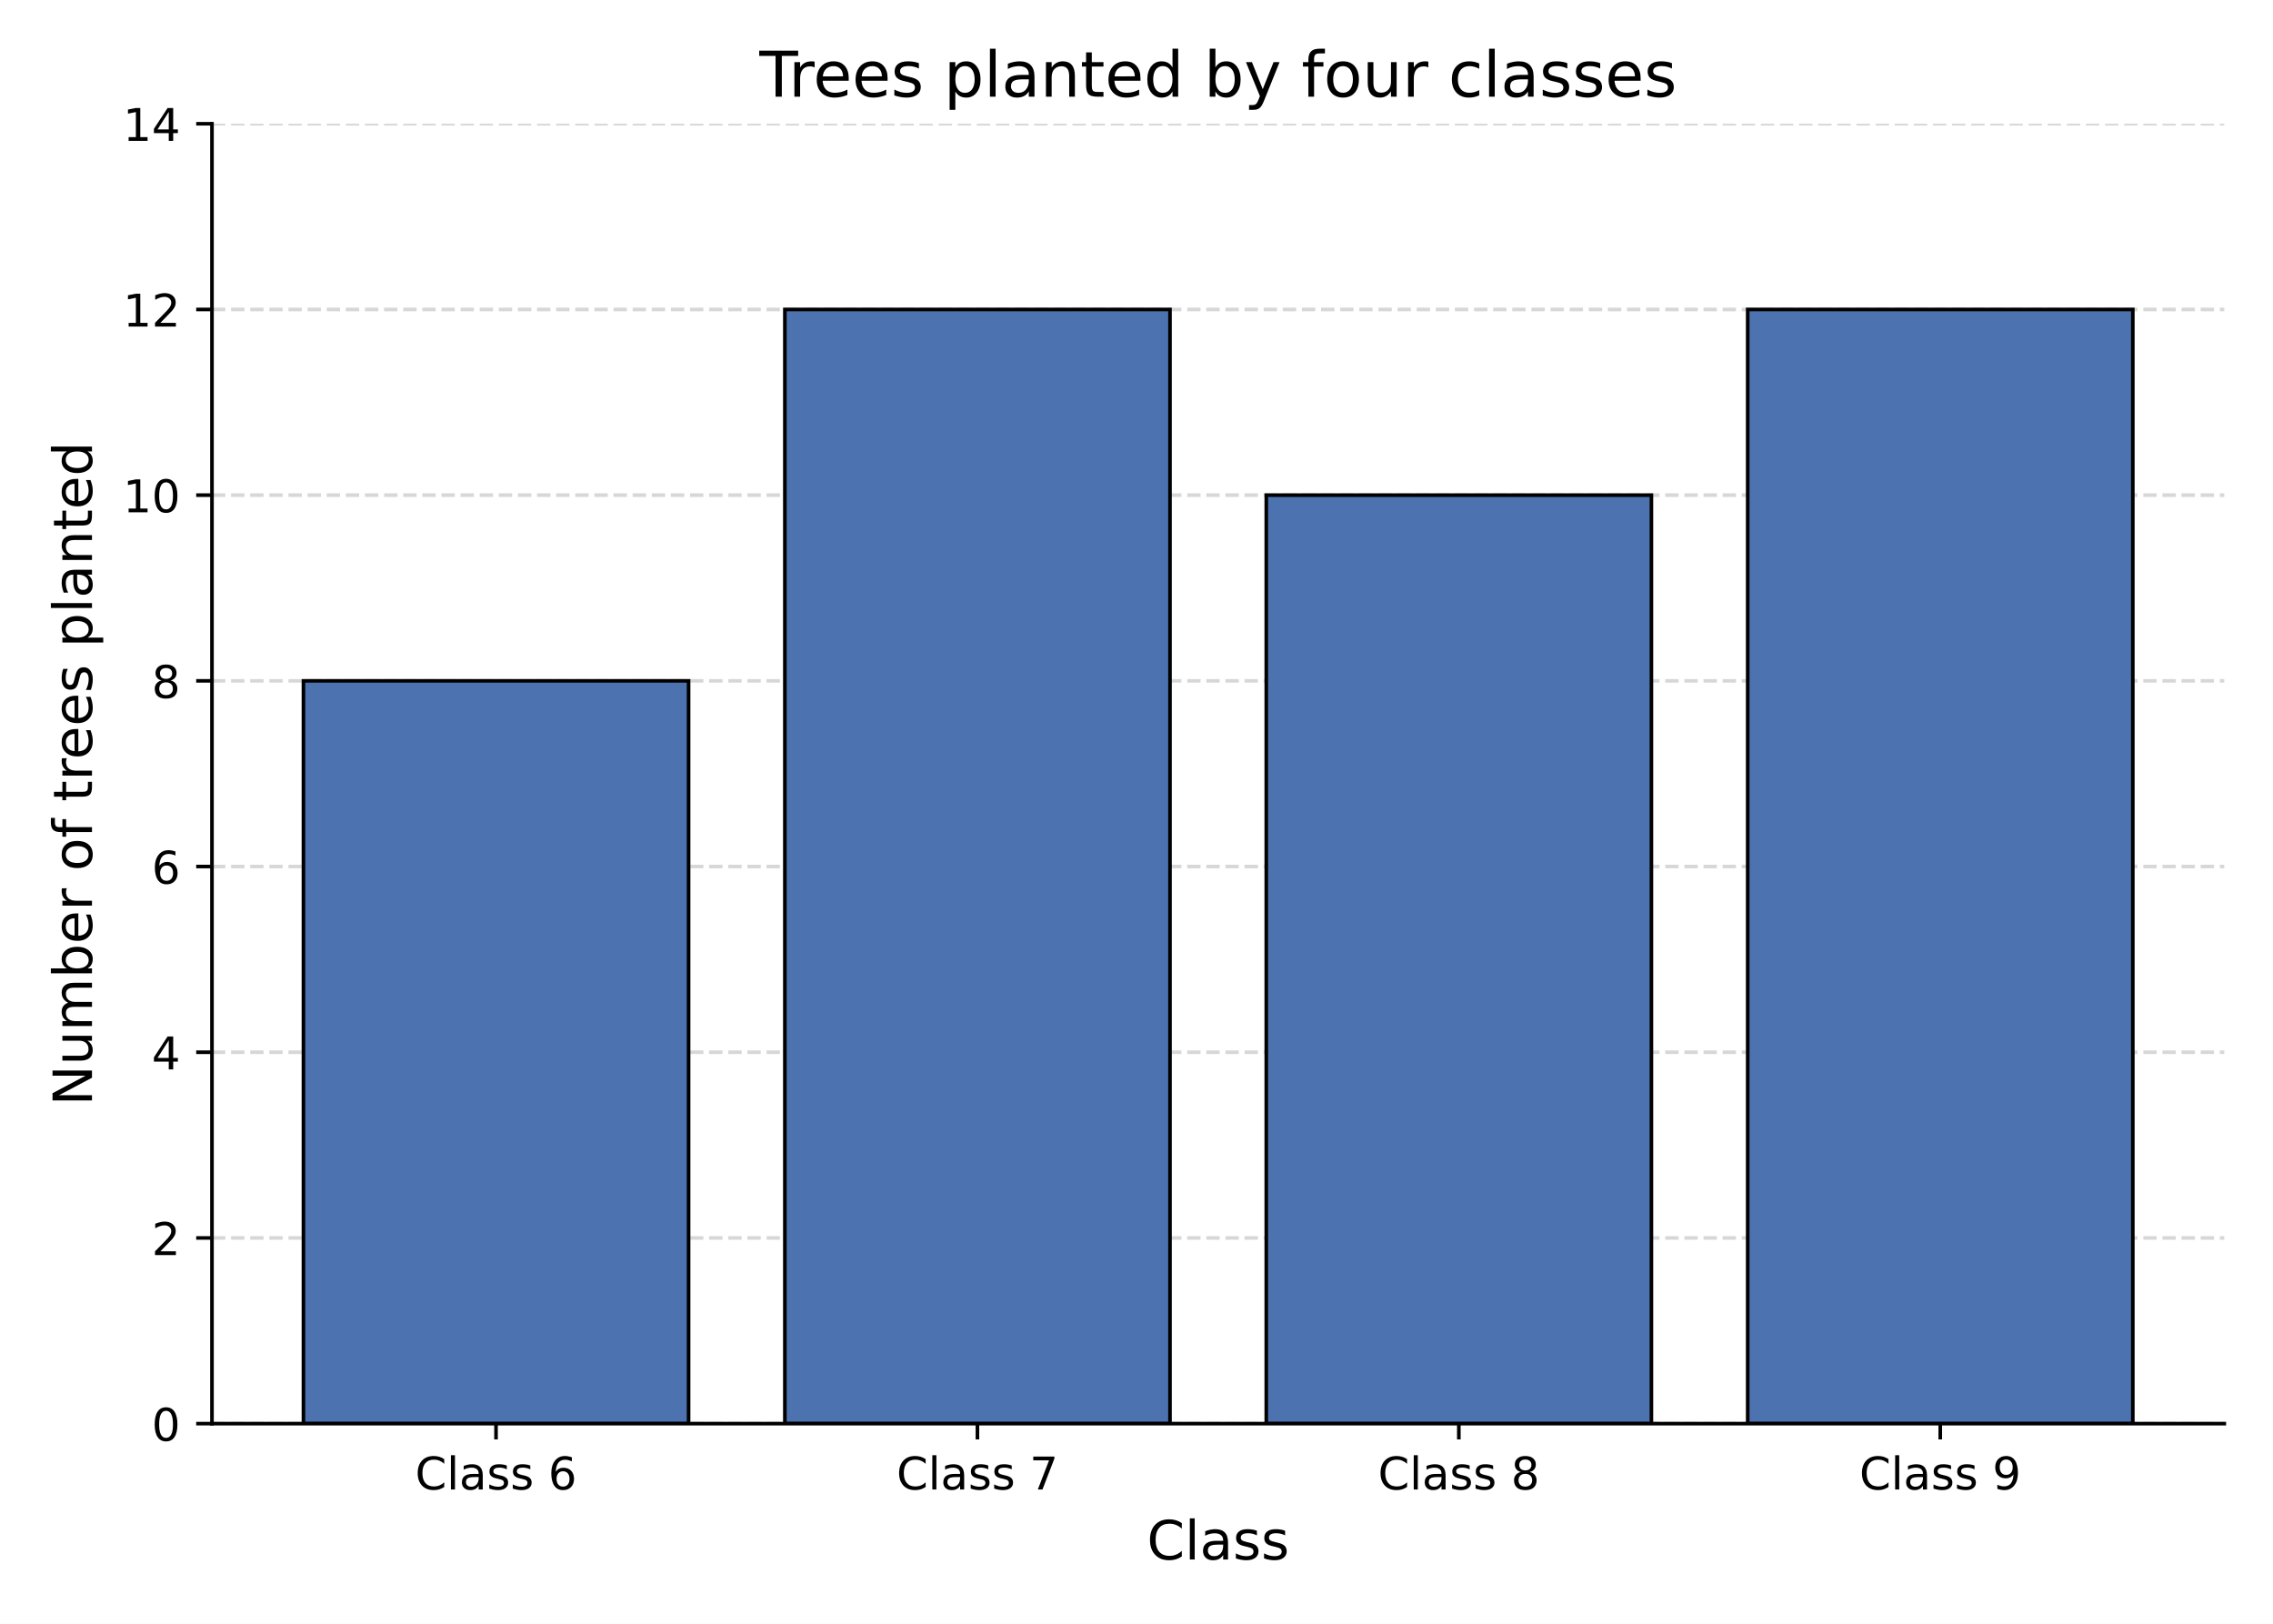
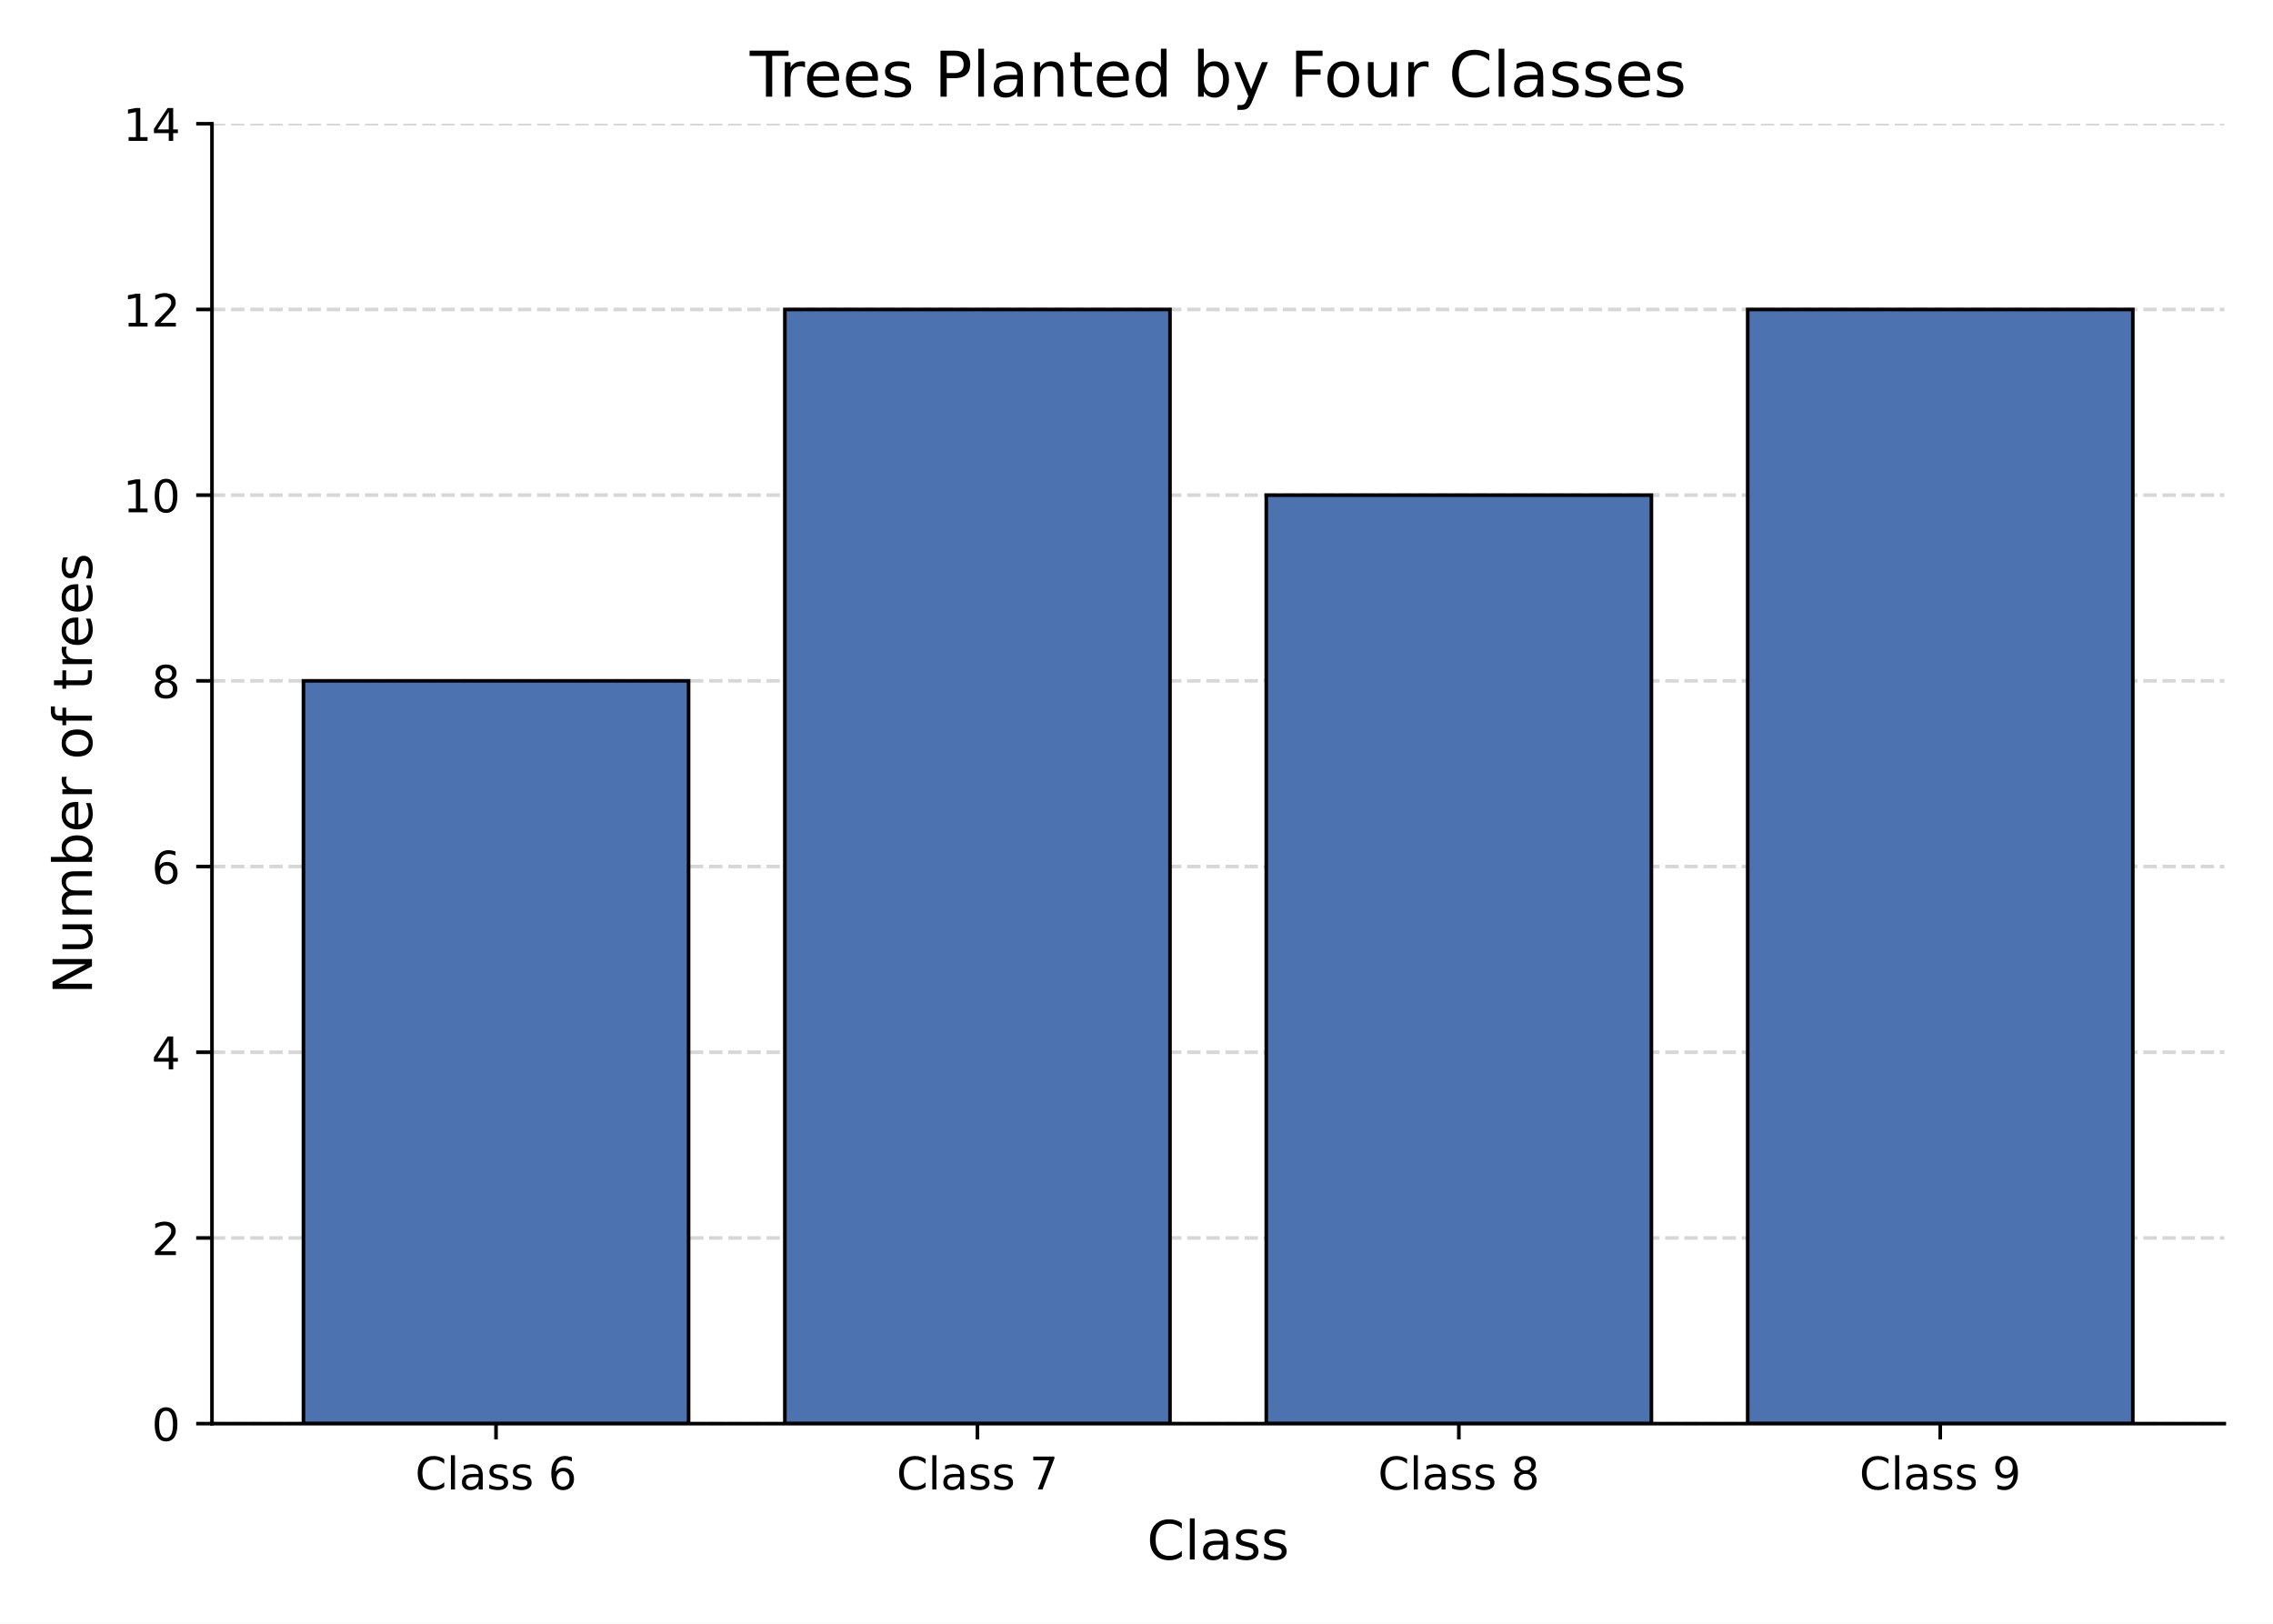
<svg xmlns="http://www.w3.org/2000/svg" xmlns:xlink="http://www.w3.org/1999/xlink" width="504pt" height="360pt" viewBox="0 0 504 360" version="1.1">
  <defs>
    <style type="text/css">*{stroke-linejoin: round; stroke-linecap: butt}</style>
  </defs>
  <g id="figure_1">
    <g id="patch_1">
      <path d="M 0 360  L 504 360  L 504 0  L 0 0  z " style="fill: #ffffff" />
    </g>
    <g id="axes_1">
      <g id="patch_2">
        <path d="M 47.003 315.635  L 493.2 315.635  L 493.2 27.437  L 47.003 27.437  z " style="fill: #ffffff" />
      </g>
      <g id="matplotlib.axis_1">
        <g id="xtick_1">
          <g id="line2d_1">
            <defs>
-               <path id="m72afeb2141" d="M 0 0  L 0 3.5  " style="stroke: #000000; stroke-width: 0.8" />
+               <path id="md0f8194a43" d="M 0 0  L 0 3.5  " style="stroke: #000000; stroke-width: 0.8" />
            </defs>
            <g>
-               <use xlink:href="#m72afeb2141" x="109.983" y="315.635" style="stroke: #000000; stroke-width: 0.8" />
+               <use xlink:href="#md0f8194a43" x="109.983" y="315.635" style="stroke: #000000; stroke-width: 0.8" />
            </g>
          </g>
          <g id="text_1">
            <g transform="translate(92.05858 330.2333) scale(0.1 -0.1)">
              <defs>
                <path id="DejaVuSans-26" d="M 4122 4306  L 4122 3641  Q 3803 3938 3442 4084  Q 3081 4231 2675 4231  Q 1875 4231 1450 3742  Q 1025 3253 1025 2328  Q 1025 1406 1450 917  Q 1875 428 2675 428  Q 3081 428 3442 575  Q 3803 722 4122 1019  L 4122 359  Q 3791 134 3420 21  Q 3050 -91 2638 -91  Q 1578 -91 968 557  Q 359 1206 359 2328  Q 359 3453 968 4101  Q 1578 4750 2638 4750  Q 3056 4750 3426 4639  Q 3797 4528 4122 4306  z " transform="scale(0.015625)" />
                <path id="DejaVuSans-4f" d="M 603 4863  L 1178 4863  L 1178 0  L 603 0  L 603 4863  z " transform="scale(0.015625)" />
                <path id="DejaVuSans-44" d="M 2194 1759  Q 1497 1759 1228 1600  Q 959 1441 959 1056  Q 959 750 1161 570  Q 1363 391 1709 391  Q 2188 391 2477 730  Q 2766 1069 2766 1631  L 2766 1759  L 2194 1759  z M 3341 1997  L 3341 0  L 2766 0  L 2766 531  Q 2569 213 2275 61  Q 1981 -91 1556 -91  Q 1019 -91 701 211  Q 384 513 384 1019  Q 384 1609 779 1909  Q 1175 2209 1959 2209  L 2766 2209  L 2766 2266  Q 2766 2663 2505 2880  Q 2244 3097 1772 3097  Q 1472 3097 1187 3025  Q 903 2953 641 2809  L 641 3341  Q 956 3463 1253 3523  Q 1550 3584 1831 3584  Q 2591 3584 2966 3190  Q 3341 2797 3341 1997  z " transform="scale(0.015625)" />
                <path id="DejaVuSans-56" d="M 2834 3397  L 2834 2853  Q 2591 2978 2328 3040  Q 2066 3103 1784 3103  Q 1356 3103 1142 2972  Q 928 2841 928 2578  Q 928 2378 1081 2264  Q 1234 2150 1697 2047  L 1894 2003  Q 2506 1872 2764 1633  Q 3022 1394 3022 966  Q 3022 478 2636 193  Q 2250 -91 1575 -91  Q 1294 -91 989 -36  Q 684 19 347 128  L 347 722  Q 666 556 975 473  Q 1284 391 1588 391  Q 1994 391 2212 530  Q 2431 669 2431 922  Q 2431 1156 2273 1281  Q 2116 1406 1581 1522  L 1381 1569  Q 847 1681 609 1914  Q 372 2147 372 2553  Q 372 3047 722 3315  Q 1072 3584 1716 3584  Q 2034 3584 2315 3537  Q 2597 3491 2834 3397  z " transform="scale(0.015625)" />
                <path id="DejaVuSans-3" transform="scale(0.015625)" />
                <path id="DejaVuSans-19" d="M 2113 2584  Q 1688 2584 1439 2293  Q 1191 2003 1191 1497  Q 1191 994 1439 701  Q 1688 409 2113 409  Q 2538 409 2786 701  Q 3034 994 3034 1497  Q 3034 2003 2786 2293  Q 2538 2584 2113 2584  z M 3366 4563  L 3366 3988  Q 3128 4100 2886 4159  Q 2644 4219 2406 4219  Q 1781 4219 1451 3797  Q 1122 3375 1075 2522  Q 1259 2794 1537 2939  Q 1816 3084 2150 3084  Q 2853 3084 3261 2657  Q 3669 2231 3669 1497  Q 3669 778 3244 343  Q 2819 -91 2113 -91  Q 1303 -91 875 529  Q 447 1150 447 2328  Q 447 3434 972 4092  Q 1497 4750 2381 4750  Q 2619 4750 2861 4703  Q 3103 4656 3366 4563  z " transform="scale(0.015625)" />
              </defs>
              <use xlink:href="#DejaVuSans-26" />
              <use xlink:href="#DejaVuSans-4f" transform="translate(69.82812 0)" />
              <use xlink:href="#DejaVuSans-44" transform="translate(97.60938 0)" />
              <use xlink:href="#DejaVuSans-56" transform="translate(158.8906 0)" />
              <use xlink:href="#DejaVuSans-56" transform="translate(210.9844 0)" />
              <use xlink:href="#DejaVuSans-3" transform="translate(263.0781 0)" />
              <use xlink:href="#DejaVuSans-19" transform="translate(294.8594 0)" />
            </g>
          </g>
        </g>
        <g id="xtick_2">
          <g id="line2d_2">
            <g>
-               <use xlink:href="#m72afeb2141" x="216.729" y="315.635" style="stroke: #000000; stroke-width: 0.8" />
+               <use xlink:href="#md0f8194a43" x="216.729" y="315.635" style="stroke: #000000; stroke-width: 0.8" />
            </g>
          </g>
          <g id="text_2">
            <g transform="translate(198.8043 330.2333) scale(0.1 -0.1)">
              <defs>
                <path id="DejaVuSans-1a" d="M 525 4666  L 3525 4666  L 3525 4397  L 1831 0  L 1172 0  L 2766 4134  L 525 4134  L 525 4666  z " transform="scale(0.015625)" />
              </defs>
              <use xlink:href="#DejaVuSans-26" />
              <use xlink:href="#DejaVuSans-4f" transform="translate(69.82812 0)" />
              <use xlink:href="#DejaVuSans-44" transform="translate(97.60938 0)" />
              <use xlink:href="#DejaVuSans-56" transform="translate(158.8906 0)" />
              <use xlink:href="#DejaVuSans-56" transform="translate(210.9844 0)" />
              <use xlink:href="#DejaVuSans-3" transform="translate(263.0781 0)" />
              <use xlink:href="#DejaVuSans-1a" transform="translate(294.8594 0)" />
            </g>
          </g>
        </g>
        <g id="xtick_3">
          <g id="line2d_3">
            <g>
-               <use xlink:href="#m72afeb2141" x="323.474" y="315.635" style="stroke: #000000; stroke-width: 0.8" />
+               <use xlink:href="#md0f8194a43" x="323.474" y="315.635" style="stroke: #000000; stroke-width: 0.8" />
            </g>
          </g>
          <g id="text_3">
            <g transform="translate(305.5501 330.2333) scale(0.1 -0.1)">
              <defs>
                <path id="DejaVuSans-1b" d="M 2034 2216  Q 1584 2216 1326 1975  Q 1069 1734 1069 1313  Q 1069 891 1326 650  Q 1584 409 2034 409  Q 2484 409 2743 651  Q 3003 894 3003 1313  Q 3003 1734 2745 1975  Q 2488 2216 2034 2216  z M 1403 2484  Q 997 2584 770 2862  Q 544 3141 544 3541  Q 544 4100 942 4425  Q 1341 4750 2034 4750  Q 2731 4750 3128 4425  Q 3525 4100 3525 3541  Q 3525 3141 3298 2862  Q 3072 2584 2669 2484  Q 3125 2378 3379 2068  Q 3634 1759 3634 1313  Q 3634 634 3220 271  Q 2806 -91 2034 -91  Q 1263 -91 848 271  Q 434 634 434 1313  Q 434 1759 690 2068  Q 947 2378 1403 2484  z M 1172 3481  Q 1172 3119 1398 2916  Q 1625 2713 2034 2713  Q 2441 2713 2670 2916  Q 2900 3119 2900 3481  Q 2900 3844 2670 4047  Q 2441 4250 2034 4250  Q 1625 4250 1398 4047  Q 1172 3844 1172 3481  z " transform="scale(0.015625)" />
              </defs>
              <use xlink:href="#DejaVuSans-26" />
              <use xlink:href="#DejaVuSans-4f" transform="translate(69.82812 0)" />
              <use xlink:href="#DejaVuSans-44" transform="translate(97.60938 0)" />
              <use xlink:href="#DejaVuSans-56" transform="translate(158.8906 0)" />
              <use xlink:href="#DejaVuSans-56" transform="translate(210.9844 0)" />
              <use xlink:href="#DejaVuSans-3" transform="translate(263.0781 0)" />
              <use xlink:href="#DejaVuSans-1b" transform="translate(294.8594 0)" />
            </g>
          </g>
        </g>
        <g id="xtick_4">
          <g id="line2d_4">
            <g>
-               <use xlink:href="#m72afeb2141" x="430.22" y="315.635" style="stroke: #000000; stroke-width: 0.8" />
+               <use xlink:href="#md0f8194a43" x="430.22" y="315.635" style="stroke: #000000; stroke-width: 0.8" />
            </g>
          </g>
          <g id="text_4">
            <g transform="translate(412.2958 330.2333) scale(0.1 -0.1)">
              <defs>
                <path id="DejaVuSans-1c" d="M 703 97  L 703 672  Q 941 559 1184 500  Q 1428 441 1663 441  Q 2288 441 2617 861  Q 2947 1281 2994 2138  Q 2813 1869 2534 1725  Q 2256 1581 1919 1581  Q 1219 1581 811 2004  Q 403 2428 403 3163  Q 403 3881 828 4315  Q 1253 4750 1959 4750  Q 2769 4750 3195 4129  Q 3622 3509 3622 2328  Q 3622 1225 3098 567  Q 2575 -91 1691 -91  Q 1453 -91 1209 -44  Q 966 3 703 97  z M 1959 2075  Q 2384 2075 2632 2365  Q 2881 2656 2881 3163  Q 2881 3666 2632 3958  Q 2384 4250 1959 4250  Q 1534 4250 1286 3958  Q 1038 3666 1038 3163  Q 1038 2656 1286 2365  Q 1534 2075 1959 2075  z " transform="scale(0.015625)" />
              </defs>
              <use xlink:href="#DejaVuSans-26" />
              <use xlink:href="#DejaVuSans-4f" transform="translate(69.82812 0)" />
              <use xlink:href="#DejaVuSans-44" transform="translate(97.60938 0)" />
              <use xlink:href="#DejaVuSans-56" transform="translate(158.8906 0)" />
              <use xlink:href="#DejaVuSans-56" transform="translate(210.9844 0)" />
              <use xlink:href="#DejaVuSans-3" transform="translate(263.0781 0)" />
              <use xlink:href="#DejaVuSans-1c" transform="translate(294.8594 0)" />
            </g>
          </g>
        </g>
        <g id="text_5">
          <g transform="translate(254.3167 345.7538) scale(0.12 -0.12)">
            <use xlink:href="#DejaVuSans-26" />
            <use xlink:href="#DejaVuSans-4f" transform="translate(69.82812 0)" />
            <use xlink:href="#DejaVuSans-44" transform="translate(97.60938 0)" />
            <use xlink:href="#DejaVuSans-56" transform="translate(158.8906 0)" />
            <use xlink:href="#DejaVuSans-56" transform="translate(210.9844 0)" />
          </g>
        </g>
      </g>
      <g id="matplotlib.axis_2">
        <g id="ytick_1">
          <g id="line2d_5">
-             <path d="M 47.003 315.635  L 493.2 315.635  " clip-path="url(#pc6717ef648)" style="fill: none; stroke-dasharray: 2.96,1.28; stroke-dashoffset: 0; stroke: #b0b0b0; stroke-opacity: 0.5; stroke-width: 0.8" />
+             <path d="M 47.003 315.635  L 493.2 315.635  " clip-path="url(#p6af8172aac)" style="fill: none; stroke-dasharray: 2.96,1.28; stroke-dashoffset: 0; stroke: #b0b0b0; stroke-opacity: 0.5; stroke-width: 0.8" />
          </g>
          <g id="line2d_6">
            <defs>
-               <path id="m87d667153c" d="M 0 0  L -3.5 0  " style="stroke: #000000; stroke-width: 0.8" />
+               <path id="m9a9813367b" d="M 0 0  L -3.5 0  " style="stroke: #000000; stroke-width: 0.8" />
            </defs>
            <g>
-               <use xlink:href="#m87d667153c" x="47.003" y="315.635" style="stroke: #000000; stroke-width: 0.8" />
+               <use xlink:href="#m9a9813367b" x="47.003" y="315.635" style="stroke: #000000; stroke-width: 0.8" />
            </g>
          </g>
          <g id="text_6">
            <g transform="translate(33.64031 319.4337) scale(0.1 -0.1)">
              <defs>
                <path id="DejaVuSans-13" d="M 2034 4250  Q 1547 4250 1301 3770  Q 1056 3291 1056 2328  Q 1056 1369 1301 889  Q 1547 409 2034 409  Q 2525 409 2770 889  Q 3016 1369 3016 2328  Q 3016 3291 2770 3770  Q 2525 4250 2034 4250  z M 2034 4750  Q 2819 4750 3233 4129  Q 3647 3509 3647 2328  Q 3647 1150 3233 529  Q 2819 -91 2034 -91  Q 1250 -91 836 529  Q 422 1150 422 2328  Q 422 3509 836 4129  Q 1250 4750 2034 4750  z " transform="scale(0.015625)" />
              </defs>
              <use xlink:href="#DejaVuSans-13" />
            </g>
          </g>
        </g>
        <g id="ytick_2">
          <g id="line2d_7">
-             <path d="M 47.003 274.464  L 493.2 274.464  " clip-path="url(#pc6717ef648)" style="fill: none; stroke-dasharray: 2.96,1.28; stroke-dashoffset: 0; stroke: #b0b0b0; stroke-opacity: 0.5; stroke-width: 0.8" />
+             <path d="M 47.003 274.464  L 493.2 274.464  " clip-path="url(#p6af8172aac)" style="fill: none; stroke-dasharray: 2.96,1.28; stroke-dashoffset: 0; stroke: #b0b0b0; stroke-opacity: 0.5; stroke-width: 0.8" />
          </g>
          <g id="line2d_8">
            <g>
-               <use xlink:href="#m87d667153c" x="47.003" y="274.464" style="stroke: #000000; stroke-width: 0.8" />
+               <use xlink:href="#m9a9813367b" x="47.003" y="274.464" style="stroke: #000000; stroke-width: 0.8" />
            </g>
          </g>
          <g id="text_7">
            <g transform="translate(33.64031 278.2625) scale(0.1 -0.1)">
              <defs>
                <path id="DejaVuSans-15" d="M 1228 531  L 3431 531  L 3431 0  L 469 0  L 469 531  Q 828 903 1448 1529  Q 2069 2156 2228 2338  Q 2531 2678 2651 2914  Q 2772 3150 2772 3378  Q 2772 3750 2511 3984  Q 2250 4219 1831 4219  Q 1534 4219 1204 4116  Q 875 4013 500 3803  L 500 4441  Q 881 4594 1212 4672  Q 1544 4750 1819 4750  Q 2544 4750 2975 4387  Q 3406 4025 3406 3419  Q 3406 3131 3298 2873  Q 3191 2616 2906 2266  Q 2828 2175 2409 1742  Q 1991 1309 1228 531  z " transform="scale(0.015625)" />
              </defs>
              <use xlink:href="#DejaVuSans-15" />
            </g>
          </g>
        </g>
        <g id="ytick_3">
          <g id="line2d_9">
-             <path d="M 47.003 233.293  L 493.2 233.293  " clip-path="url(#pc6717ef648)" style="fill: none; stroke-dasharray: 2.96,1.28; stroke-dashoffset: 0; stroke: #b0b0b0; stroke-opacity: 0.5; stroke-width: 0.8" />
+             <path d="M 47.003 233.293  L 493.2 233.293  " clip-path="url(#p6af8172aac)" style="fill: none; stroke-dasharray: 2.96,1.28; stroke-dashoffset: 0; stroke: #b0b0b0; stroke-opacity: 0.5; stroke-width: 0.8" />
          </g>
          <g id="line2d_10">
            <g>
-               <use xlink:href="#m87d667153c" x="47.003" y="233.293" style="stroke: #000000; stroke-width: 0.8" />
+               <use xlink:href="#m9a9813367b" x="47.003" y="233.293" style="stroke: #000000; stroke-width: 0.8" />
            </g>
          </g>
          <g id="text_8">
            <g transform="translate(33.64031 237.0914) scale(0.1 -0.1)">
              <defs>
                <path id="DejaVuSans-17" d="M 2419 4116  L 825 1625  L 2419 1625  L 2419 4116  z M 2253 4666  L 3047 4666  L 3047 1625  L 3713 1625  L 3713 1100  L 3047 1100  L 3047 0  L 2419 0  L 2419 1100  L 313 1100  L 313 1709  L 2253 4666  z " transform="scale(0.015625)" />
              </defs>
              <use xlink:href="#DejaVuSans-17" />
            </g>
          </g>
        </g>
        <g id="ytick_4">
          <g id="line2d_11">
-             <path d="M 47.003 192.121  L 493.2 192.121  " clip-path="url(#pc6717ef648)" style="fill: none; stroke-dasharray: 2.96,1.28; stroke-dashoffset: 0; stroke: #b0b0b0; stroke-opacity: 0.5; stroke-width: 0.8" />
+             <path d="M 47.003 192.121  L 493.2 192.121  " clip-path="url(#p6af8172aac)" style="fill: none; stroke-dasharray: 2.96,1.28; stroke-dashoffset: 0; stroke: #b0b0b0; stroke-opacity: 0.5; stroke-width: 0.8" />
          </g>
          <g id="line2d_12">
            <g>
-               <use xlink:href="#m87d667153c" x="47.003" y="192.121" style="stroke: #000000; stroke-width: 0.8" />
+               <use xlink:href="#m9a9813367b" x="47.003" y="192.121" style="stroke: #000000; stroke-width: 0.8" />
            </g>
          </g>
          <g id="text_9">
            <g transform="translate(33.64031 195.9202) scale(0.1 -0.1)">
              <use xlink:href="#DejaVuSans-19" />
            </g>
          </g>
        </g>
        <g id="ytick_5">
          <g id="line2d_13">
-             <path d="M 47.003 150.95  L 493.2 150.95  " clip-path="url(#pc6717ef648)" style="fill: none; stroke-dasharray: 2.96,1.28; stroke-dashoffset: 0; stroke: #b0b0b0; stroke-opacity: 0.5; stroke-width: 0.8" />
+             <path d="M 47.003 150.95  L 493.2 150.95  " clip-path="url(#p6af8172aac)" style="fill: none; stroke-dasharray: 2.96,1.28; stroke-dashoffset: 0; stroke: #b0b0b0; stroke-opacity: 0.5; stroke-width: 0.8" />
          </g>
          <g id="line2d_14">
            <g>
-               <use xlink:href="#m87d667153c" x="47.003" y="150.95" style="stroke: #000000; stroke-width: 0.8" />
+               <use xlink:href="#m9a9813367b" x="47.003" y="150.95" style="stroke: #000000; stroke-width: 0.8" />
            </g>
          </g>
          <g id="text_10">
            <g transform="translate(33.64031 154.749) scale(0.1 -0.1)">
              <use xlink:href="#DejaVuSans-1b" />
            </g>
          </g>
        </g>
        <g id="ytick_6">
          <g id="line2d_15">
-             <path d="M 47.003 109.779  L 493.2 109.779  " clip-path="url(#pc6717ef648)" style="fill: none; stroke-dasharray: 2.96,1.28; stroke-dashoffset: 0; stroke: #b0b0b0; stroke-opacity: 0.5; stroke-width: 0.8" />
+             <path d="M 47.003 109.779  L 493.2 109.779  " clip-path="url(#p6af8172aac)" style="fill: none; stroke-dasharray: 2.96,1.28; stroke-dashoffset: 0; stroke: #b0b0b0; stroke-opacity: 0.5; stroke-width: 0.8" />
          </g>
          <g id="line2d_16">
            <g>
-               <use xlink:href="#m87d667153c" x="47.003" y="109.779" style="stroke: #000000; stroke-width: 0.8" />
+               <use xlink:href="#m9a9813367b" x="47.003" y="109.779" style="stroke: #000000; stroke-width: 0.8" />
            </g>
          </g>
          <g id="text_11">
            <g transform="translate(27.27781 113.5779) scale(0.1 -0.1)">
              <defs>
                <path id="DejaVuSans-14" d="M 794 531  L 1825 531  L 1825 4091  L 703 3866  L 703 4441  L 1819 4666  L 2450 4666  L 2450 531  L 3481 531  L 3481 0  L 794 0  L 794 531  z " transform="scale(0.015625)" />
              </defs>
              <use xlink:href="#DejaVuSans-14" />
              <use xlink:href="#DejaVuSans-13" transform="translate(63.625 0)" />
            </g>
          </g>
        </g>
        <g id="ytick_7">
          <g id="line2d_17">
-             <path d="M 47.003 68.608  L 493.2 68.608  " clip-path="url(#pc6717ef648)" style="fill: none; stroke-dasharray: 2.96,1.28; stroke-dashoffset: 0; stroke: #b0b0b0; stroke-opacity: 0.5; stroke-width: 0.8" />
+             <path d="M 47.003 68.608  L 493.2 68.608  " clip-path="url(#p6af8172aac)" style="fill: none; stroke-dasharray: 2.96,1.28; stroke-dashoffset: 0; stroke: #b0b0b0; stroke-opacity: 0.5; stroke-width: 0.8" />
          </g>
          <g id="line2d_18">
            <g>
-               <use xlink:href="#m87d667153c" x="47.003" y="68.608" style="stroke: #000000; stroke-width: 0.8" />
+               <use xlink:href="#m9a9813367b" x="47.003" y="68.608" style="stroke: #000000; stroke-width: 0.8" />
            </g>
          </g>
          <g id="text_12">
            <g transform="translate(27.27781 72.40671) scale(0.1 -0.1)">
              <use xlink:href="#DejaVuSans-14" />
              <use xlink:href="#DejaVuSans-15" transform="translate(63.625 0)" />
            </g>
          </g>
        </g>
        <g id="ytick_8">
          <g id="line2d_19">
-             <path d="M 47.003 27.437  L 493.2 27.437  " clip-path="url(#pc6717ef648)" style="fill: none; stroke-dasharray: 2.96,1.28; stroke-dashoffset: 0; stroke: #b0b0b0; stroke-opacity: 0.5; stroke-width: 0.8" />
+             <path d="M 47.003 27.437  L 493.2 27.437  " clip-path="url(#p6af8172aac)" style="fill: none; stroke-dasharray: 2.96,1.28; stroke-dashoffset: 0; stroke: #b0b0b0; stroke-opacity: 0.5; stroke-width: 0.8" />
          </g>
          <g id="line2d_20">
            <g>
-               <use xlink:href="#m87d667153c" x="47.003" y="27.437" style="stroke: #000000; stroke-width: 0.8" />
+               <use xlink:href="#m9a9813367b" x="47.003" y="27.437" style="stroke: #000000; stroke-width: 0.8" />
            </g>
          </g>
          <g id="text_13">
            <g transform="translate(27.27781 31.23555) scale(0.1 -0.1)">
              <use xlink:href="#DejaVuSans-14" />
              <use xlink:href="#DejaVuSans-17" transform="translate(63.625 0)" />
            </g>
          </g>
        </g>
        <g id="text_14">
-           <g transform="translate(20.395 245.1473) rotate(-90) scale(0.12 -0.12)">
+           <g transform="translate(20.395 220.432) rotate(-90) scale(0.12 -0.12)">
            <defs>
              <path id="DejaVuSans-31" d="M 628 4666  L 1478 4666  L 3547 763  L 3547 4666  L 4159 4666  L 4159 0  L 3309 0  L 1241 3903  L 1241 0  L 628 0  L 628 4666  z " transform="scale(0.015625)" />
              <path id="DejaVuSans-58" d="M 544 1381  L 544 3500  L 1119 3500  L 1119 1403  Q 1119 906 1312 657  Q 1506 409 1894 409  Q 2359 409 2629 706  Q 2900 1003 2900 1516  L 2900 3500  L 3475 3500  L 3475 0  L 2900 0  L 2900 538  Q 2691 219 2414 64  Q 2138 -91 1772 -91  Q 1169 -91 856 284  Q 544 659 544 1381  z M 1991 3584  L 1991 3584  z " transform="scale(0.015625)" />
              <path id="DejaVuSans-50" d="M 3328 2828  Q 3544 3216 3844 3400  Q 4144 3584 4550 3584  Q 5097 3584 5394 3201  Q 5691 2819 5691 2113  L 5691 0  L 5113 0  L 5113 2094  Q 5113 2597 4934 2840  Q 4756 3084 4391 3084  Q 3944 3084 3684 2787  Q 3425 2491 3425 1978  L 3425 0  L 2847 0  L 2847 2094  Q 2847 2600 2669 2842  Q 2491 3084 2119 3084  Q 1678 3084 1418 2786  Q 1159 2488 1159 1978  L 1159 0  L 581 0  L 581 3500  L 1159 3500  L 1159 2956  Q 1356 3278 1631 3431  Q 1906 3584 2284 3584  Q 2666 3584 2933 3390  Q 3200 3197 3328 2828  z " transform="scale(0.015625)" />
              <path id="DejaVuSans-45" d="M 3116 1747  Q 3116 2381 2855 2742  Q 2594 3103 2138 3103  Q 1681 3103 1420 2742  Q 1159 2381 1159 1747  Q 1159 1113 1420 752  Q 1681 391 2138 391  Q 2594 391 2855 752  Q 3116 1113 3116 1747  z M 1159 2969  Q 1341 3281 1617 3432  Q 1894 3584 2278 3584  Q 2916 3584 3314 3078  Q 3713 2572 3713 1747  Q 3713 922 3314 415  Q 2916 -91 2278 -91  Q 1894 -91 1617 61  Q 1341 213 1159 525  L 1159 0  L 581 0  L 581 4863  L 1159 4863  L 1159 2969  z " transform="scale(0.015625)" />
              <path id="DejaVuSans-48" d="M 3597 1894  L 3597 1613  L 953 1613  Q 991 1019 1311 708  Q 1631 397 2203 397  Q 2534 397 2845 478  Q 3156 559 3463 722  L 3463 178  Q 3153 47 2828 -22  Q 2503 -91 2169 -91  Q 1331 -91 842 396  Q 353 884 353 1716  Q 353 2575 817 3079  Q 1281 3584 2069 3584  Q 2775 3584 3186 3129  Q 3597 2675 3597 1894  z M 3022 2063  Q 3016 2534 2758 2815  Q 2500 3097 2075 3097  Q 1594 3097 1305 2825  Q 1016 2553 972 2059  L 3022 2063  z " transform="scale(0.015625)" />
              <path id="DejaVuSans-55" d="M 2631 2963  Q 2534 3019 2420 3045  Q 2306 3072 2169 3072  Q 1681 3072 1420 2755  Q 1159 2438 1159 1844  L 1159 0  L 581 0  L 581 3500  L 1159 3500  L 1159 2956  Q 1341 3275 1631 3429  Q 1922 3584 2338 3584  Q 2397 3584 2469 3576  Q 2541 3569 2628 3553  L 2631 2963  z " transform="scale(0.015625)" />
              <path id="DejaVuSans-52" d="M 1959 3097  Q 1497 3097 1228 2736  Q 959 2375 959 1747  Q 959 1119 1226 758  Q 1494 397 1959 397  Q 2419 397 2687 759  Q 2956 1122 2956 1747  Q 2956 2369 2687 2733  Q 2419 3097 1959 3097  z M 1959 3584  Q 2709 3584 3137 3096  Q 3566 2609 3566 1747  Q 3566 888 3137 398  Q 2709 -91 1959 -91  Q 1206 -91 779 398  Q 353 888 353 1747  Q 353 2609 779 3096  Q 1206 3584 1959 3584  z " transform="scale(0.015625)" />
              <path id="DejaVuSans-49" d="M 2375 4863  L 2375 4384  L 1825 4384  Q 1516 4384 1395 4259  Q 1275 4134 1275 3809  L 1275 3500  L 2222 3500  L 2222 3053  L 1275 3053  L 1275 0  L 697 0  L 697 3053  L 147 3053  L 147 3500  L 697 3500  L 697 3744  Q 697 4328 969 4595  Q 1241 4863 1831 4863  L 2375 4863  z " transform="scale(0.015625)" />
              <path id="DejaVuSans-57" d="M 1172 4494  L 1172 3500  L 2356 3500  L 2356 3053  L 1172 3053  L 1172 1153  Q 1172 725 1289 603  Q 1406 481 1766 481  L 2356 481  L 2356 0  L 1766 0  Q 1100 0 847 248  Q 594 497 594 1153  L 594 3053  L 172 3053  L 172 3500  L 594 3500  L 594 4494  L 1172 4494  z " transform="scale(0.015625)" />
-               <path id="DejaVuSans-53" d="M 1159 525  L 1159 -1331  L 581 -1331  L 581 3500  L 1159 3500  L 1159 2969  Q 1341 3281 1617 3432  Q 1894 3584 2278 3584  Q 2916 3584 3314 3078  Q 3713 2572 3713 1747  Q 3713 922 3314 415  Q 2916 -91 2278 -91  Q 1894 -91 1617 61  Q 1341 213 1159 525  z M 3116 1747  Q 3116 2381 2855 2742  Q 2594 3103 2138 3103  Q 1681 3103 1420 2742  Q 1159 2381 1159 1747  Q 1159 1113 1420 752  Q 1681 391 2138 391  Q 2594 391 2855 752  Q 3116 1113 3116 1747  z " transform="scale(0.015625)" />
-               <path id="DejaVuSans-51" d="M 3513 2113  L 3513 0  L 2938 0  L 2938 2094  Q 2938 2591 2744 2837  Q 2550 3084 2163 3084  Q 1697 3084 1428 2787  Q 1159 2491 1159 1978  L 1159 0  L 581 0  L 581 3500  L 1159 3500  L 1159 2956  Q 1366 3272 1645 3428  Q 1925 3584 2291 3584  Q 2894 3584 3203 3211  Q 3513 2838 3513 2113  z " transform="scale(0.015625)" />
-               <path id="DejaVuSans-47" d="M 2906 2969  L 2906 4863  L 3481 4863  L 3481 0  L 2906 0  L 2906 525  Q 2725 213 2448 61  Q 2172 -91 1784 -91  Q 1150 -91 751 415  Q 353 922 353 1747  Q 353 2572 751 3078  Q 1150 3584 1784 3584  Q 2172 3584 2448 3432  Q 2725 3281 2906 2969  z M 947 1747  Q 947 1113 1208 752  Q 1469 391 1925 391  Q 2381 391 2643 752  Q 2906 1113 2906 1747  Q 2906 2381 2643 2742  Q 2381 3103 1925 3103  Q 1469 3103 1208 2742  Q 947 2381 947 1747  z " transform="scale(0.015625)" />
            </defs>
            <use xlink:href="#DejaVuSans-31" />
            <use xlink:href="#DejaVuSans-58" transform="translate(74.8125 0)" />
            <use xlink:href="#DejaVuSans-50" transform="translate(138.1875 0)" />
            <use xlink:href="#DejaVuSans-45" transform="translate(235.5938 0)" />
            <use xlink:href="#DejaVuSans-48" transform="translate(299.0781 0)" />
            <use xlink:href="#DejaVuSans-55" transform="translate(360.6094 0)" />
            <use xlink:href="#DejaVuSans-3" transform="translate(401.7188 0)" />
            <use xlink:href="#DejaVuSans-52" transform="translate(433.5 0)" />
            <use xlink:href="#DejaVuSans-49" transform="translate(494.6875 0)" />
            <use xlink:href="#DejaVuSans-3" transform="translate(529.8906 0)" />
            <use xlink:href="#DejaVuSans-57" transform="translate(561.6719 0)" />
            <use xlink:href="#DejaVuSans-55" transform="translate(600.875 0)" />
            <use xlink:href="#DejaVuSans-48" transform="translate(639.7812 0)" />
            <use xlink:href="#DejaVuSans-48" transform="translate(701.3125 0)" />
            <use xlink:href="#DejaVuSans-56" transform="translate(762.8438 0)" />
-             <use xlink:href="#DejaVuSans-3" transform="translate(814.9375 0)" />
-             <use xlink:href="#DejaVuSans-53" transform="translate(846.7188 0)" />
-             <use xlink:href="#DejaVuSans-4f" transform="translate(910.2031 0)" />
-             <use xlink:href="#DejaVuSans-44" transform="translate(937.9844 0)" />
-             <use xlink:href="#DejaVuSans-51" transform="translate(999.2656 0)" />
-             <use xlink:href="#DejaVuSans-57" transform="translate(1062.641 0)" />
-             <use xlink:href="#DejaVuSans-48" transform="translate(1101.844 0)" />
-             <use xlink:href="#DejaVuSans-47" transform="translate(1163.375 0)" />
          </g>
        </g>
      </g>
      <g id="patch_3">
-         <path d="M 67.285 315.635  L 152.681 315.635  L 152.681 150.95  L 67.285 150.95  z " clip-path="url(#pc6717ef648)" style="fill: #4c72b0; stroke: #000000; stroke-width: 0.8; stroke-linejoin: miter" />
+         <path d="M 67.285 315.635  L 152.681 315.635  L 152.681 150.95  L 67.285 150.95  z " clip-path="url(#p6af8172aac)" style="fill: #4c72b0; stroke: #000000; stroke-width: 0.8; stroke-linejoin: miter" />
      </g>
      <g id="patch_4">
-         <path d="M 174.03 315.635  L 259.427 315.635  L 259.427 68.608  L 174.03 68.608  z " clip-path="url(#pc6717ef648)" style="fill: #4c72b0; stroke: #000000; stroke-width: 0.8; stroke-linejoin: miter" />
+         <path d="M 174.03 315.635  L 259.427 315.635  L 259.427 68.608  L 174.03 68.608  z " clip-path="url(#p6af8172aac)" style="fill: #4c72b0; stroke: #000000; stroke-width: 0.8; stroke-linejoin: miter" />
      </g>
      <g id="patch_5">
-         <path d="M 280.776 315.635  L 366.173 315.635  L 366.173 109.779  L 280.776 109.779  z " clip-path="url(#pc6717ef648)" style="fill: #4c72b0; stroke: #000000; stroke-width: 0.8; stroke-linejoin: miter" />
+         <path d="M 280.776 315.635  L 366.173 315.635  L 366.173 109.779  L 280.776 109.779  z " clip-path="url(#p6af8172aac)" style="fill: #4c72b0; stroke: #000000; stroke-width: 0.8; stroke-linejoin: miter" />
      </g>
      <g id="patch_6">
-         <path d="M 387.522 315.635  L 472.918 315.635  L 472.918 68.608  L 387.522 68.608  z " clip-path="url(#pc6717ef648)" style="fill: #4c72b0; stroke: #000000; stroke-width: 0.8; stroke-linejoin: miter" />
+         <path d="M 387.522 315.635  L 472.918 315.635  L 472.918 68.608  L 387.522 68.608  z " clip-path="url(#p6af8172aac)" style="fill: #4c72b0; stroke: #000000; stroke-width: 0.8; stroke-linejoin: miter" />
      </g>
      <g id="patch_7">
        <path d="M 47.003 315.635  L 47.003 27.437  " style="fill: none; stroke: #000000; stroke-width: 0.8; stroke-linejoin: miter; stroke-linecap: square" />
      </g>
      <g id="patch_8">
        <path d="M 47.003 315.635  L 493.2 315.635  " style="fill: none; stroke: #000000; stroke-width: 0.8; stroke-linejoin: miter; stroke-linecap: square" />
      </g>
      <g id="text_15">
-         <g transform="translate(168.3837 21.43672) scale(0.14 -0.14)">
+         <g transform="translate(166.2553 21.43672) scale(0.14 -0.14)">
          <defs>
            <path id="DejaVuSans-37" d="M -19 4666  L 3928 4666  L 3928 4134  L 2272 4134  L 2272 0  L 1638 0  L 1638 4134  L -19 4134  L -19 4666  z " transform="scale(0.015625)" />
+             <path id="DejaVuSans-33" d="M 1259 4147  L 1259 2394  L 2053 2394  Q 2494 2394 2734 2622  Q 2975 2850 2975 3272  Q 2975 3691 2734 3919  Q 2494 4147 2053 4147  L 1259 4147  z M 628 4666  L 2053 4666  Q 2838 4666 3239 4311  Q 3641 3956 3641 3272  Q 3641 2581 3239 2228  Q 2838 1875 2053 1875  L 1259 1875  L 1259 0  L 628 0  L 628 4666  z " transform="scale(0.015625)" />
+             <path id="DejaVuSans-51" d="M 3513 2113  L 3513 0  L 2938 0  L 2938 2094  Q 2938 2591 2744 2837  Q 2550 3084 2163 3084  Q 1697 3084 1428 2787  Q 1159 2491 1159 1978  L 1159 0  L 581 0  L 581 3500  L 1159 3500  L 1159 2956  Q 1366 3272 1645 3428  Q 1925 3584 2291 3584  Q 2894 3584 3203 3211  Q 3513 2838 3513 2113  z " transform="scale(0.015625)" />
+             <path id="DejaVuSans-47" d="M 2906 2969  L 2906 4863  L 3481 4863  L 3481 0  L 2906 0  L 2906 525  Q 2725 213 2448 61  Q 2172 -91 1784 -91  Q 1150 -91 751 415  Q 353 922 353 1747  Q 353 2572 751 3078  Q 1150 3584 1784 3584  Q 2172 3584 2448 3432  Q 2725 3281 2906 2969  z M 947 1747  Q 947 1113 1208 752  Q 1469 391 1925 391  Q 2381 391 2643 752  Q 2906 1113 2906 1747  Q 2906 2381 2643 2742  Q 2381 3103 1925 3103  Q 1469 3103 1208 2742  Q 947 2381 947 1747  z " transform="scale(0.015625)" />
            <path id="DejaVuSans-5c" d="M 2059 -325  Q 1816 -950 1584 -1140  Q 1353 -1331 966 -1331  L 506 -1331  L 506 -850  L 844 -850  Q 1081 -850 1212 -737  Q 1344 -625 1503 -206  L 1606 56  L 191 3500  L 800 3500  L 1894 763  L 2988 3500  L 3597 3500  L 2059 -325  z " transform="scale(0.015625)" />
-             <path id="DejaVuSans-46" d="M 3122 3366  L 3122 2828  Q 2878 2963 2633 3030  Q 2388 3097 2138 3097  Q 1578 3097 1268 2742  Q 959 2388 959 1747  Q 959 1106 1268 751  Q 1578 397 2138 397  Q 2388 397 2633 464  Q 2878 531 3122 666  L 3122 134  Q 2881 22 2623 -34  Q 2366 -91 2075 -91  Q 1284 -91 818 406  Q 353 903 353 1747  Q 353 2603 823 3093  Q 1294 3584 2113 3584  Q 2378 3584 2631 3529  Q 2884 3475 3122 3366  z " transform="scale(0.015625)" />
+             <path id="DejaVuSans-29" d="M 628 4666  L 3309 4666  L 3309 4134  L 1259 4134  L 1259 2759  L 3109 2759  L 3109 2228  L 1259 2228  L 1259 0  L 628 0  L 628 4666  z " transform="scale(0.015625)" />
          </defs>
          <use xlink:href="#DejaVuSans-37" />
          <use xlink:href="#DejaVuSans-55" transform="translate(46.375 0)" />
          <use xlink:href="#DejaVuSans-48" transform="translate(85.28125 0)" />
          <use xlink:href="#DejaVuSans-48" transform="translate(146.8125 0)" />
          <use xlink:href="#DejaVuSans-56" transform="translate(208.3438 0)" />
          <use xlink:href="#DejaVuSans-3" transform="translate(260.4375 0)" />
-           <use xlink:href="#DejaVuSans-53" transform="translate(292.2188 0)" />
-           <use xlink:href="#DejaVuSans-4f" transform="translate(355.7031 0)" />
-           <use xlink:href="#DejaVuSans-44" transform="translate(383.4844 0)" />
-           <use xlink:href="#DejaVuSans-51" transform="translate(444.7656 0)" />
-           <use xlink:href="#DejaVuSans-57" transform="translate(508.1406 0)" />
-           <use xlink:href="#DejaVuSans-48" transform="translate(547.3438 0)" />
-           <use xlink:href="#DejaVuSans-47" transform="translate(608.875 0)" />
-           <use xlink:href="#DejaVuSans-3" transform="translate(672.3594 0)" />
-           <use xlink:href="#DejaVuSans-45" transform="translate(704.1406 0)" />
-           <use xlink:href="#DejaVuSans-5c" transform="translate(767.625 0)" />
-           <use xlink:href="#DejaVuSans-3" transform="translate(826.8125 0)" />
-           <use xlink:href="#DejaVuSans-49" transform="translate(858.5938 0)" />
-           <use xlink:href="#DejaVuSans-52" transform="translate(893.7969 0)" />
-           <use xlink:href="#DejaVuSans-58" transform="translate(954.9844 0)" />
-           <use xlink:href="#DejaVuSans-55" transform="translate(1018.359 0)" />
-           <use xlink:href="#DejaVuSans-3" transform="translate(1059.469 0)" />
-           <use xlink:href="#DejaVuSans-46" transform="translate(1091.25 0)" />
-           <use xlink:href="#DejaVuSans-4f" transform="translate(1146.234 0)" />
-           <use xlink:href="#DejaVuSans-44" transform="translate(1174.016 0)" />
-           <use xlink:href="#DejaVuSans-56" transform="translate(1235.297 0)" />
-           <use xlink:href="#DejaVuSans-56" transform="translate(1287.391 0)" />
-           <use xlink:href="#DejaVuSans-48" transform="translate(1339.484 0)" />
-           <use xlink:href="#DejaVuSans-56" transform="translate(1401.016 0)" />
+           <use xlink:href="#DejaVuSans-33" transform="translate(292.2188 0)" />
+           <use xlink:href="#DejaVuSans-4f" transform="translate(352.5156 0)" />
+           <use xlink:href="#DejaVuSans-44" transform="translate(380.2969 0)" />
+           <use xlink:href="#DejaVuSans-51" transform="translate(441.5781 0)" />
+           <use xlink:href="#DejaVuSans-57" transform="translate(504.9531 0)" />
+           <use xlink:href="#DejaVuSans-48" transform="translate(544.1562 0)" />
+           <use xlink:href="#DejaVuSans-47" transform="translate(605.6875 0)" />
+           <use xlink:href="#DejaVuSans-3" transform="translate(669.1719 0)" />
+           <use xlink:href="#DejaVuSans-45" transform="translate(700.9531 0)" />
+           <use xlink:href="#DejaVuSans-5c" transform="translate(764.4375 0)" />
+           <use xlink:href="#DejaVuSans-3" transform="translate(823.625 0)" />
+           <use xlink:href="#DejaVuSans-29" transform="translate(855.4062 0)" />
+           <use xlink:href="#DejaVuSans-52" transform="translate(909.3594 0)" />
+           <use xlink:href="#DejaVuSans-58" transform="translate(970.5469 0)" />
+           <use xlink:href="#DejaVuSans-55" transform="translate(1033.922 0)" />
+           <use xlink:href="#DejaVuSans-3" transform="translate(1075.031 0)" />
+           <use xlink:href="#DejaVuSans-26" transform="translate(1106.812 0)" />
+           <use xlink:href="#DejaVuSans-4f" transform="translate(1176.641 0)" />
+           <use xlink:href="#DejaVuSans-44" transform="translate(1204.422 0)" />
+           <use xlink:href="#DejaVuSans-56" transform="translate(1265.703 0)" />
+           <use xlink:href="#DejaVuSans-56" transform="translate(1317.797 0)" />
+           <use xlink:href="#DejaVuSans-48" transform="translate(1369.891 0)" />
+           <use xlink:href="#DejaVuSans-56" transform="translate(1431.422 0)" />
        </g>
      </g>
    </g>
  </g>
  <defs>
-     <clipPath id="pc6717ef648">
+     <clipPath id="p6af8172aac">
      <rect x="47.003" y="27.437" width="446.197" height="288.198" />
    </clipPath>
  </defs>
</svg>
